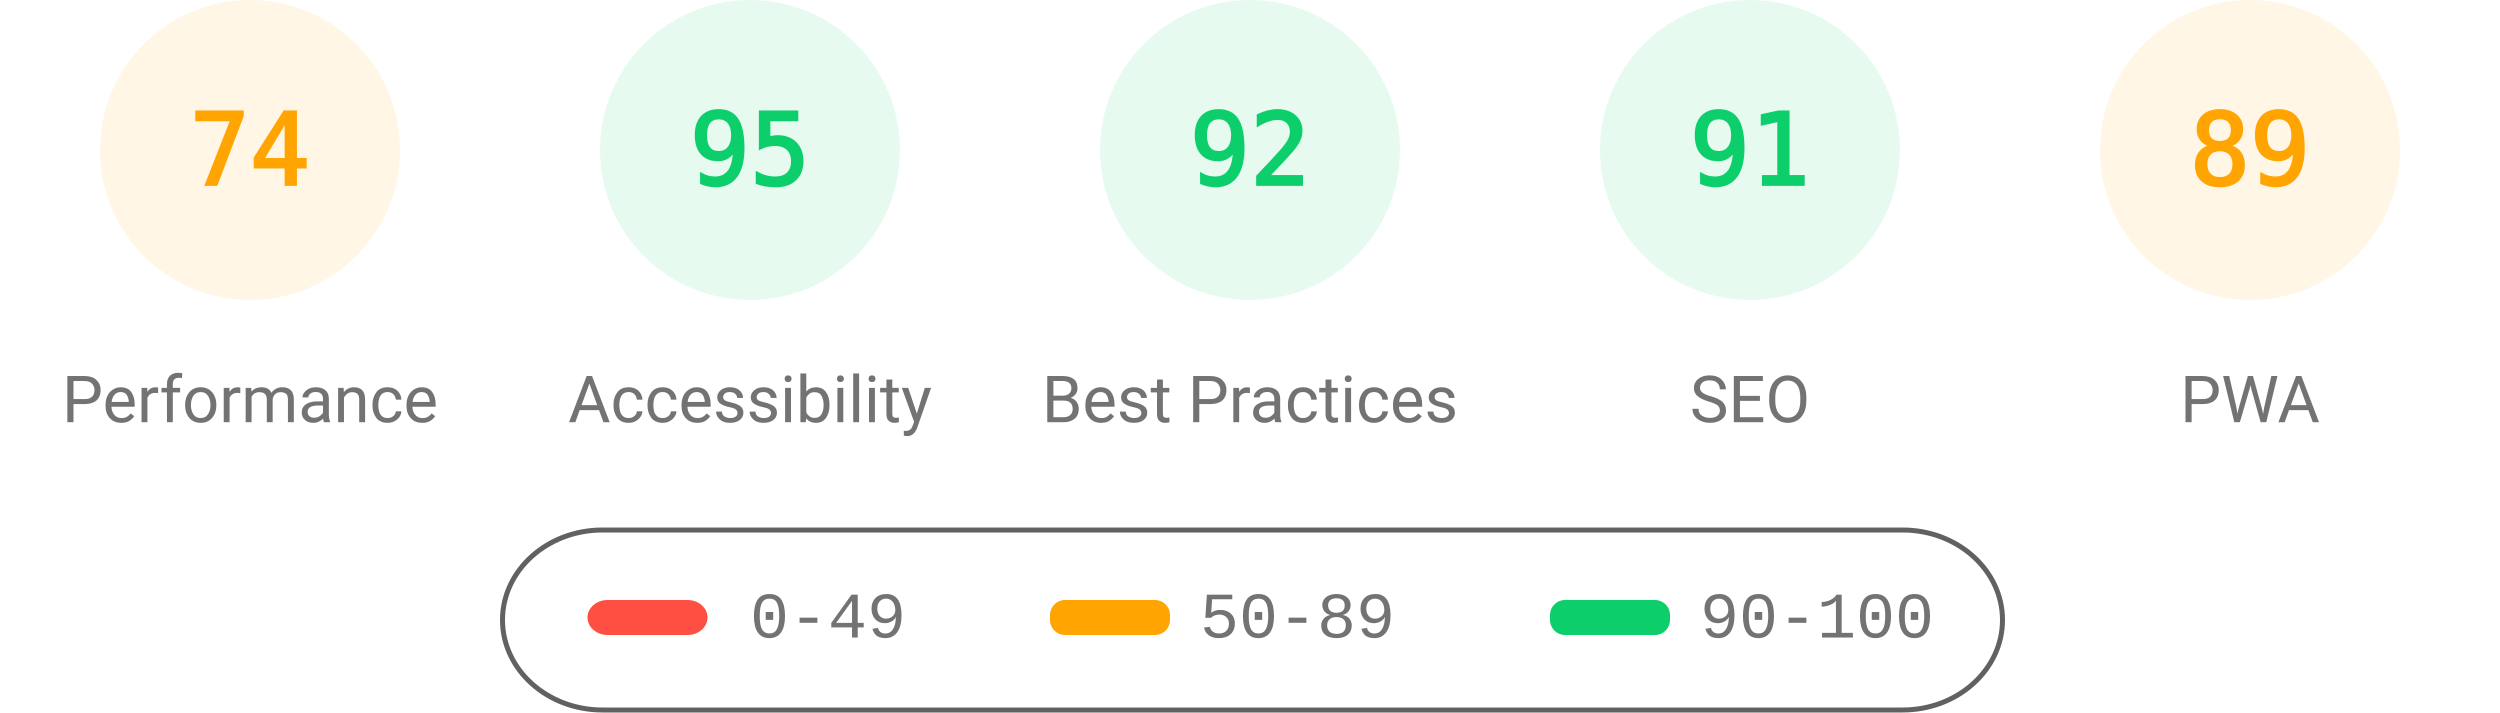
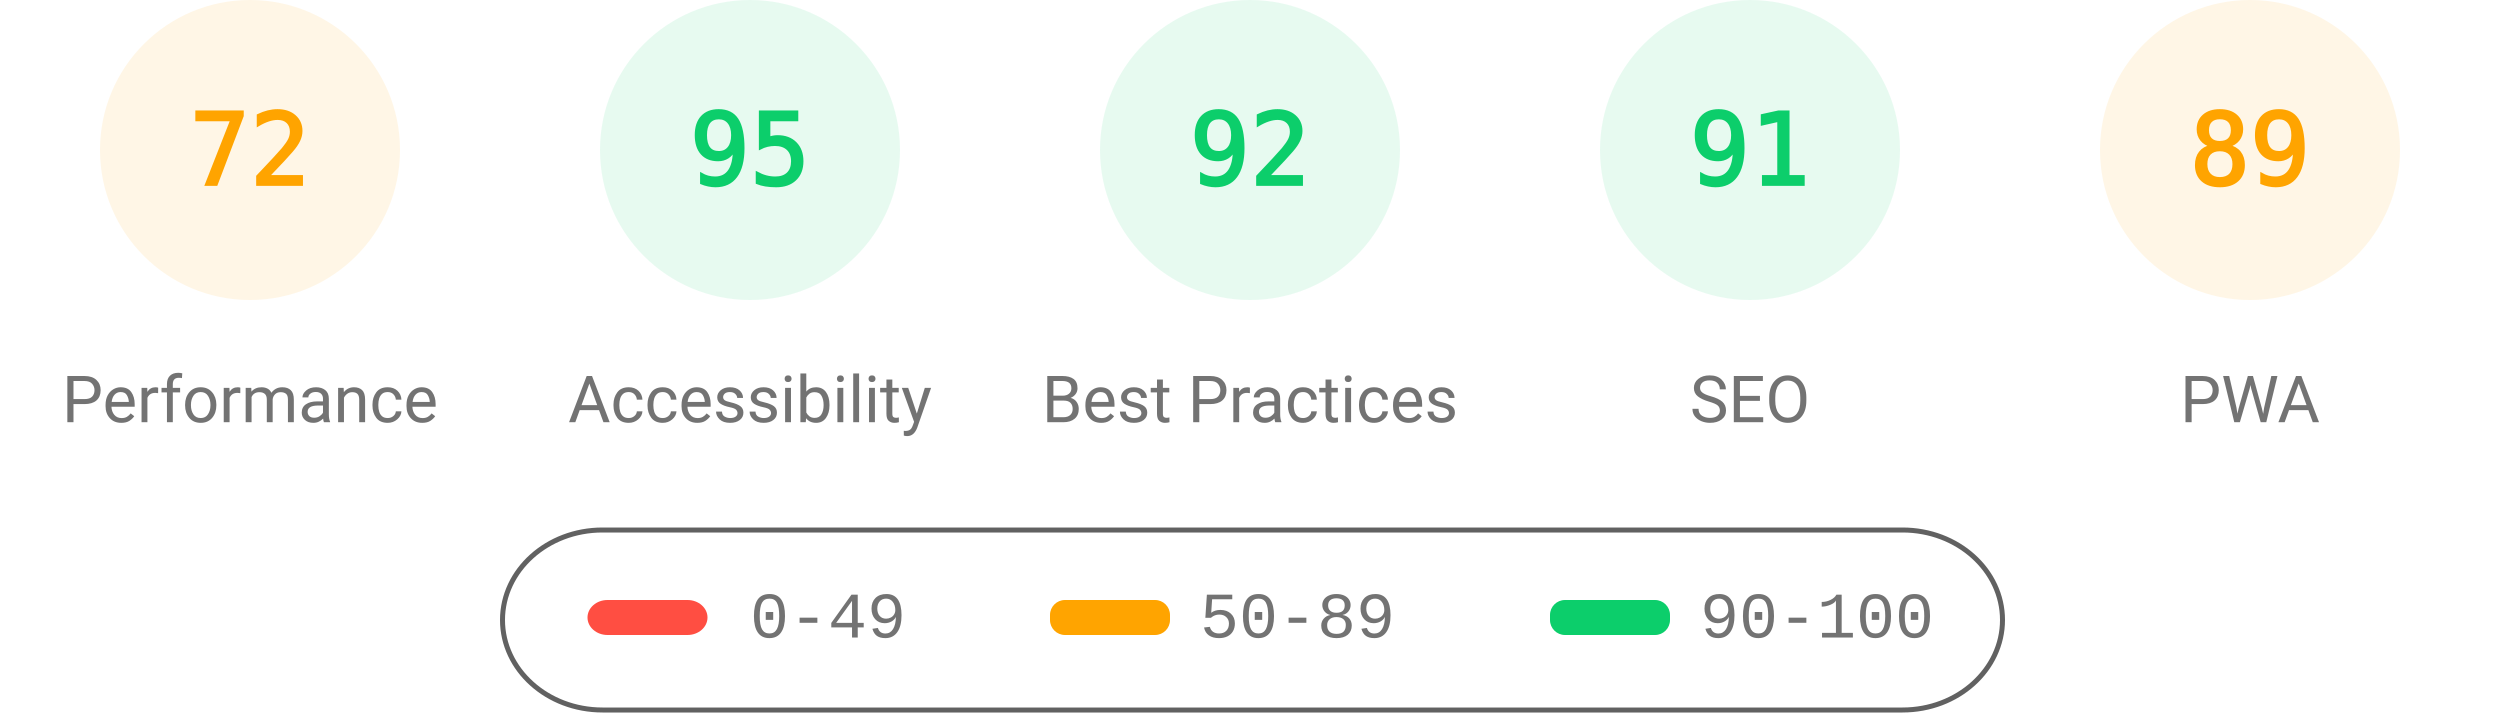
<svg xmlns="http://www.w3.org/2000/svg" fill="none" width="1000" height="285">
  <style>.gauge-base{opacity:.1}.gauge-arc{fill:none;animation-delay:250ms;stroke-linecap:round;transform:rotate(-90deg);transform-origin:100px 60px;animation:load-gauge 1s ease forwards}.guage-text{font-size:40px;font-family:monospace;text-align:center}.guage-red{color:#ff4e42;fill:#ff4e42;stroke:#ff4e42}.guage-orange{color:#ffa400;fill:#ffa400;stroke:#ffa400}.guage-green{color:#0cce6b;fill:#0cce6b;stroke:#0cce6b}.guage-undefined{color:#5c5c5c;fill:#5c5c5c;stroke:#5c5c5c}.guage-title{color:#737373;fill:#737373;stroke:none;font-size:26px;line-height:26px;font-family:Roboto,Halvetica,Arial,sans-serif}@keyframes load-gauge{from{stroke-dasharray:0 352.858}}</style>
  <svg class="guage-div guage-perf guage-orange" viewBox="0 0 200 200" width="200" height="200">
    <circle class="gauge-base" r="56" cx="100" cy="60" stroke-width="8" />
-     <circle class="gauge-arc guage-arc-1" r="56" cx="100" cy="60" stroke-width="8" style="stroke-dasharray:260.375,351.858" />
-     <text class="guage-text" x="100" y="60" alignment-baseline="central" dominant-baseline="central" text-anchor="middle">74</text>
+     <circle class="gauge-arc guage-arc-1" r="56" cx="100" cy="60" stroke-width="8" style="stroke-dasharray:253.338,351.858" />
+     <text class="guage-text" x="100" y="60" alignment-baseline="central" dominant-baseline="central" text-anchor="middle">72</text>
    <text class="guage-title" x="100" y="160" alignment-baseline="central" dominant-baseline="central" text-anchor="middle">Performance</text>
  </svg>
  <svg class="guage-div guage-acc guage-green" viewBox="0 0 200 200" width="200" height="200" x="200">
    <circle class="gauge-base" r="56" cx="100" cy="60" stroke-width="8" />
    <circle class="gauge-arc guage-arc-2" r="56" cx="100" cy="60" stroke-width="8" style="stroke-dasharray:334.265,351.858" />
    <text class="guage-text" x="100" y="60" alignment-baseline="central" dominant-baseline="central" text-anchor="middle">95</text>
    <text class="guage-title" x="100" y="160" alignment-baseline="central" dominant-baseline="central" text-anchor="middle">Accessibility</text>
  </svg>
  <svg class="guage-div guage-best guage-green" viewBox="0 0 200 200" width="200" height="200" x="400">
    <circle class="gauge-base" r="56" cx="100" cy="60" stroke-width="8" />
    <circle class="gauge-arc guage-arc-3" r="56" cx="100" cy="60" stroke-width="8" style="stroke-dasharray:323.709,351.858" />
    <text class="guage-text" x="100" y="60" alignment-baseline="central" dominant-baseline="central" text-anchor="middle">92</text>
    <text class="guage-title" x="100" y="160" alignment-baseline="central" dominant-baseline="central" text-anchor="middle">Best Practices</text>
  </svg>
  <svg class="guage-div guage-seo guage-green" viewBox="0 0 200 200" width="200" height="200" x="600">
    <circle class="gauge-base" r="56" cx="100" cy="60" stroke-width="8" />
    <circle class="gauge-arc guage-arc-4" r="56" cx="100" cy="60" stroke-width="8" style="stroke-dasharray:320.191,351.858" />
    <text class="guage-text" x="100" y="60" alignment-baseline="central" dominant-baseline="central" text-anchor="middle">91</text>
    <text class="guage-title" x="100" y="160" alignment-baseline="central" dominant-baseline="central" text-anchor="middle">SEO</text>
  </svg>
  <svg class="guage-div guage-pwa guage-orange" viewBox="0 0 200 200" width="200" height="200" x="800">
    <circle class="gauge-base" r="56" cx="100" cy="60" stroke-width="8" />
    <circle class="gauge-arc guage-arc-4" r="56" cx="100" cy="60" stroke-width="8" style="stroke-dasharray:313.154,351.858" />
    <text class="guage-text" x="100" y="60" alignment-baseline="central" dominant-baseline="central" text-anchor="middle">89</text>
    <text class="guage-title" x="100" y="160" alignment-baseline="central" dominant-baseline="central" text-anchor="middle">PWA</text>
  </svg>
  <svg width="604" height="76" x="200" y="210">
    <path fill="none" id="canvas_background" d="M-1-1h604v80H-1z" />
    <rect fill-opacity="0" stroke="#616161" stroke-width="2" rx="40" id="svg_2" height="72" width="600" y="2" x="1" fill="#000" />
    <rect stroke="#000" rx="8" id="svg_3" height="14" width="48" y="30" x="35" stroke-opacity="null" stroke-width="0" fill="#ff4e42" />
    <rect stroke="#000" rx="6" id="svg_4" height="14" width="48" y="30" x="220" stroke-opacity="null" stroke-width="0" fill="#ffa400" />
    <rect stroke="#000" rx="6" id="svg_5" height="14" width="48" y="30" x="420" stroke-opacity="null" stroke-width="0" fill="#0cce6b" />
    <text xml:space="preserve" text-anchor="start" font-family="'Courier New', Courier, monospace" font-size="26" id="svg_6" y="45" x="100" stroke-opacity="null" stroke-width="0" stroke="#000" fill="#737373">0-49</text>
    <text xml:space="preserve" text-anchor="start" font-family="'Courier New', Courier, monospace" font-size="26" id="svg_7" y="45" x="280" stroke-opacity="null" stroke-width="0" stroke="#000" fill="#737373">50-89</text>
    <text xml:space="preserve" text-anchor="start" font-family="'Courier New', Courier, monospace" font-size="26" id="svg_8" y="45" x="480" stroke-opacity="null" stroke-width="0" stroke="#000" fill="#737373">90-100</text>
  </svg>
</svg>
